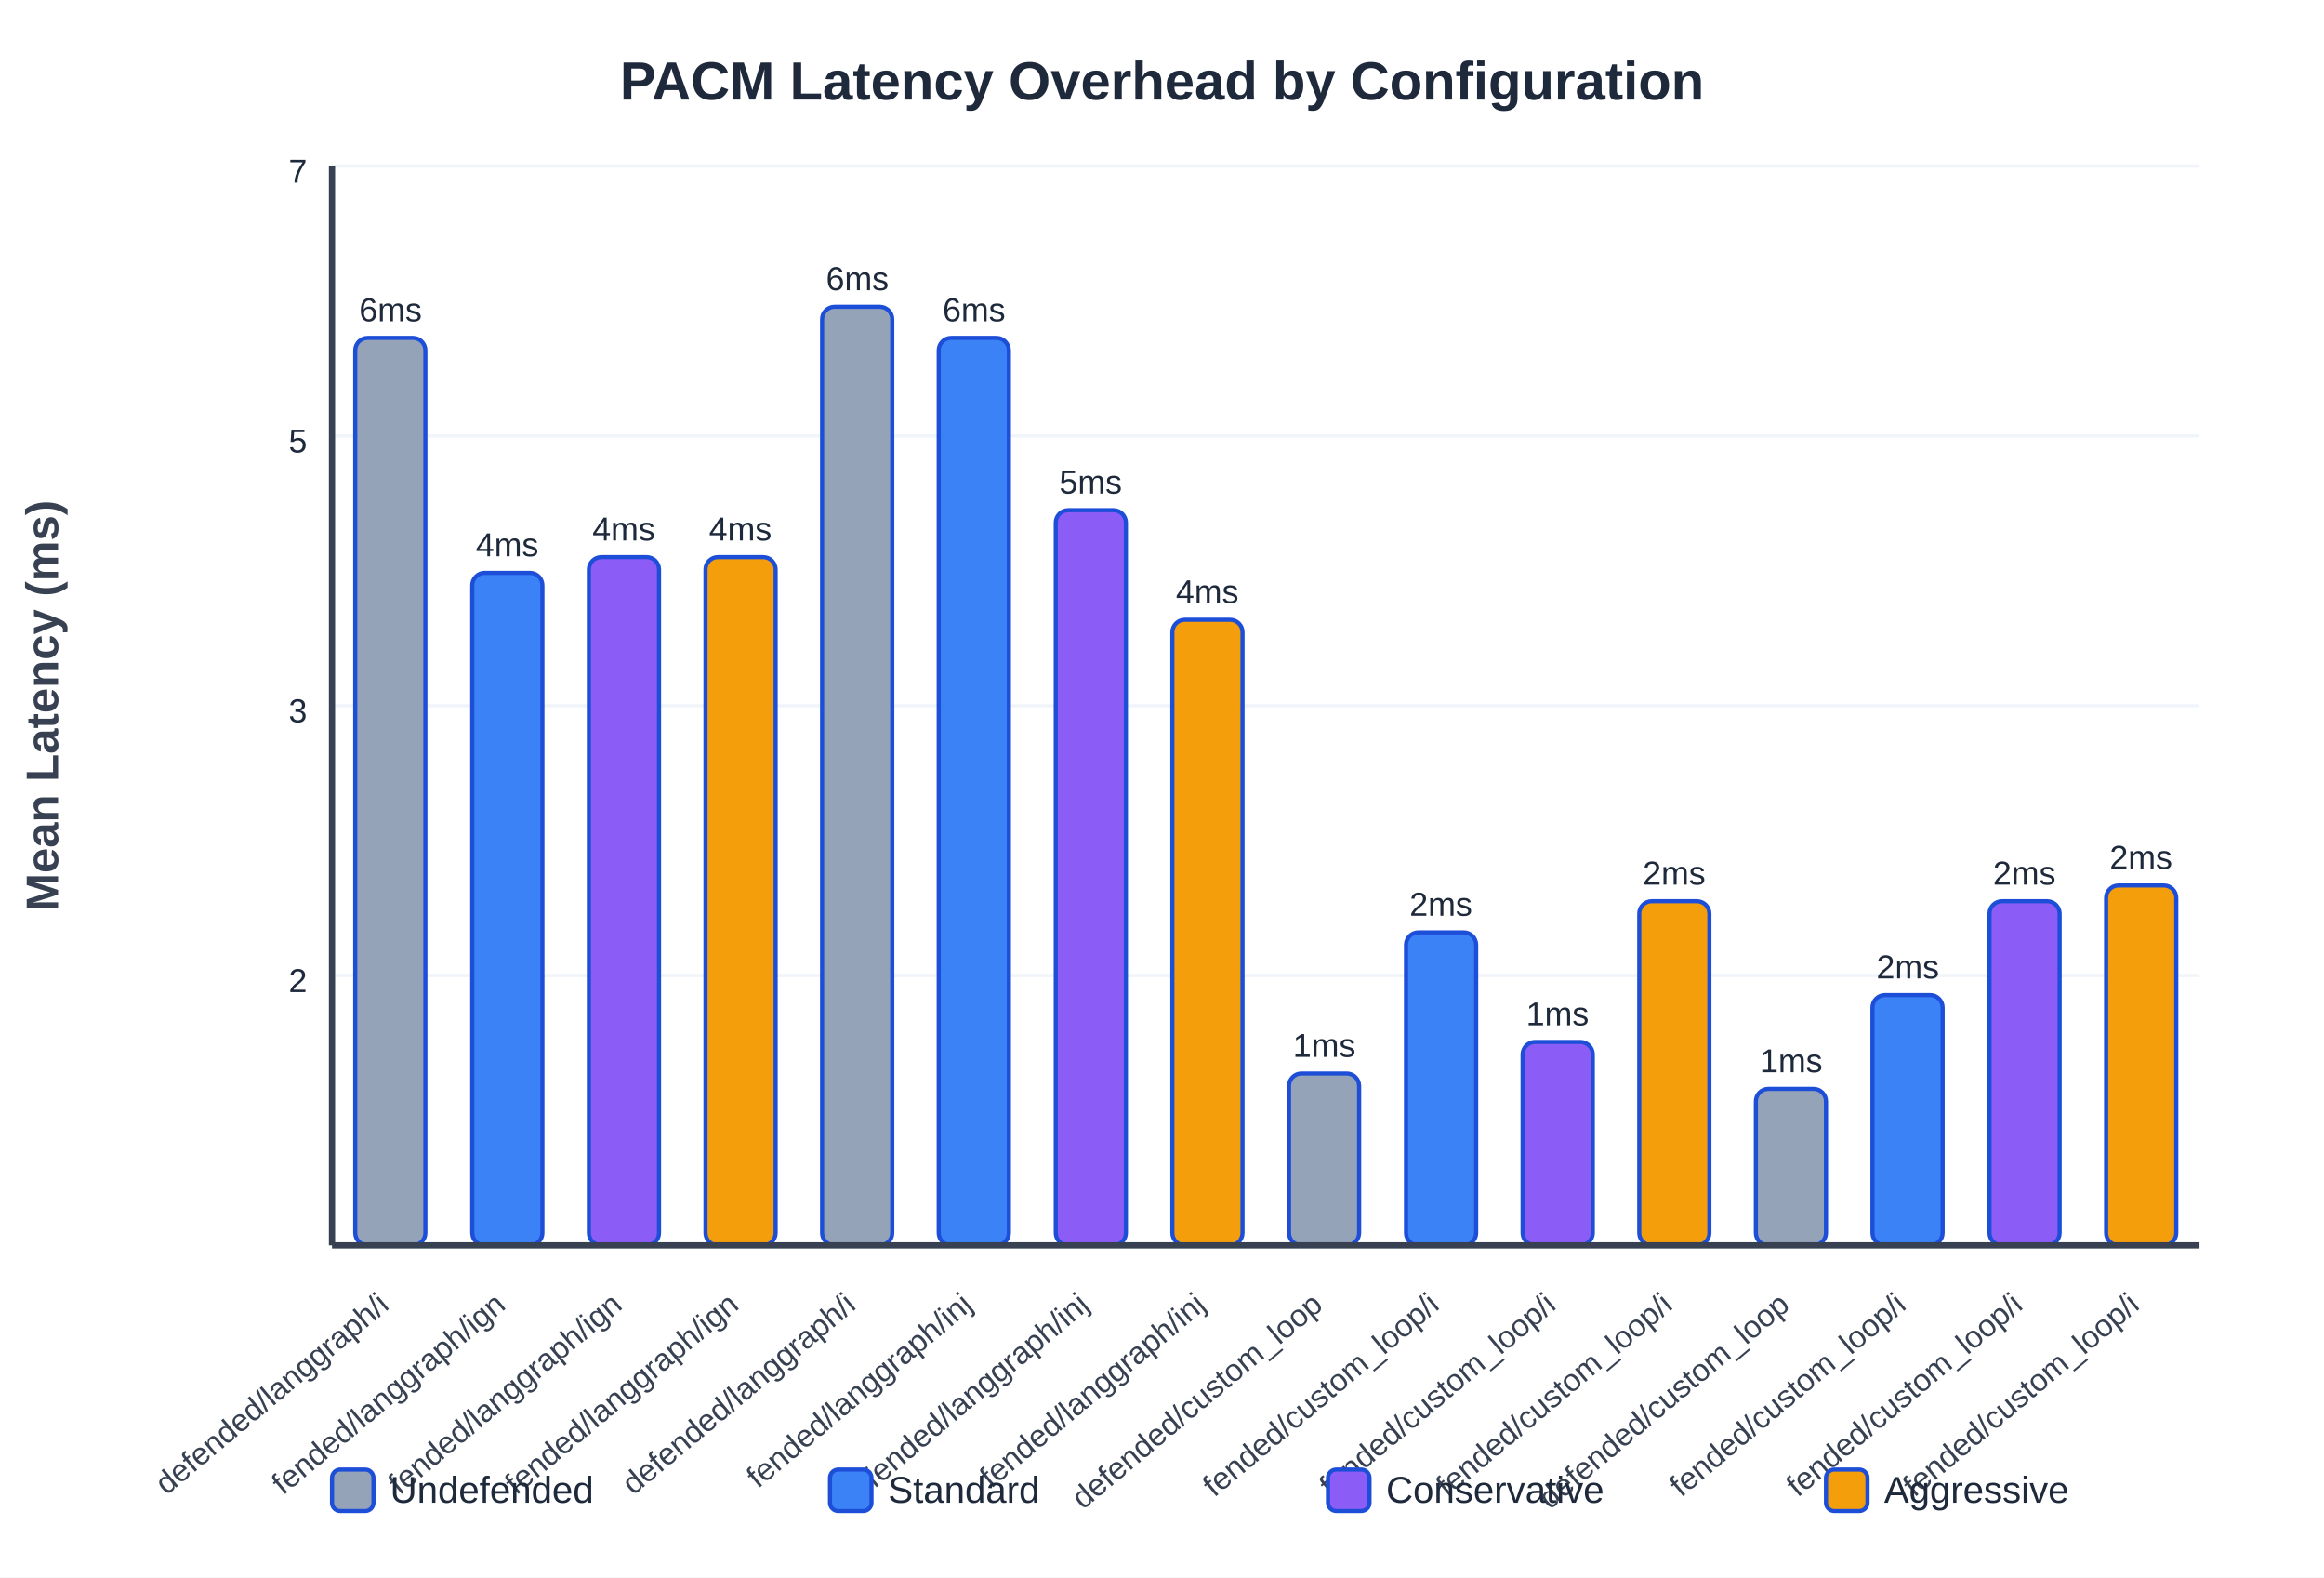
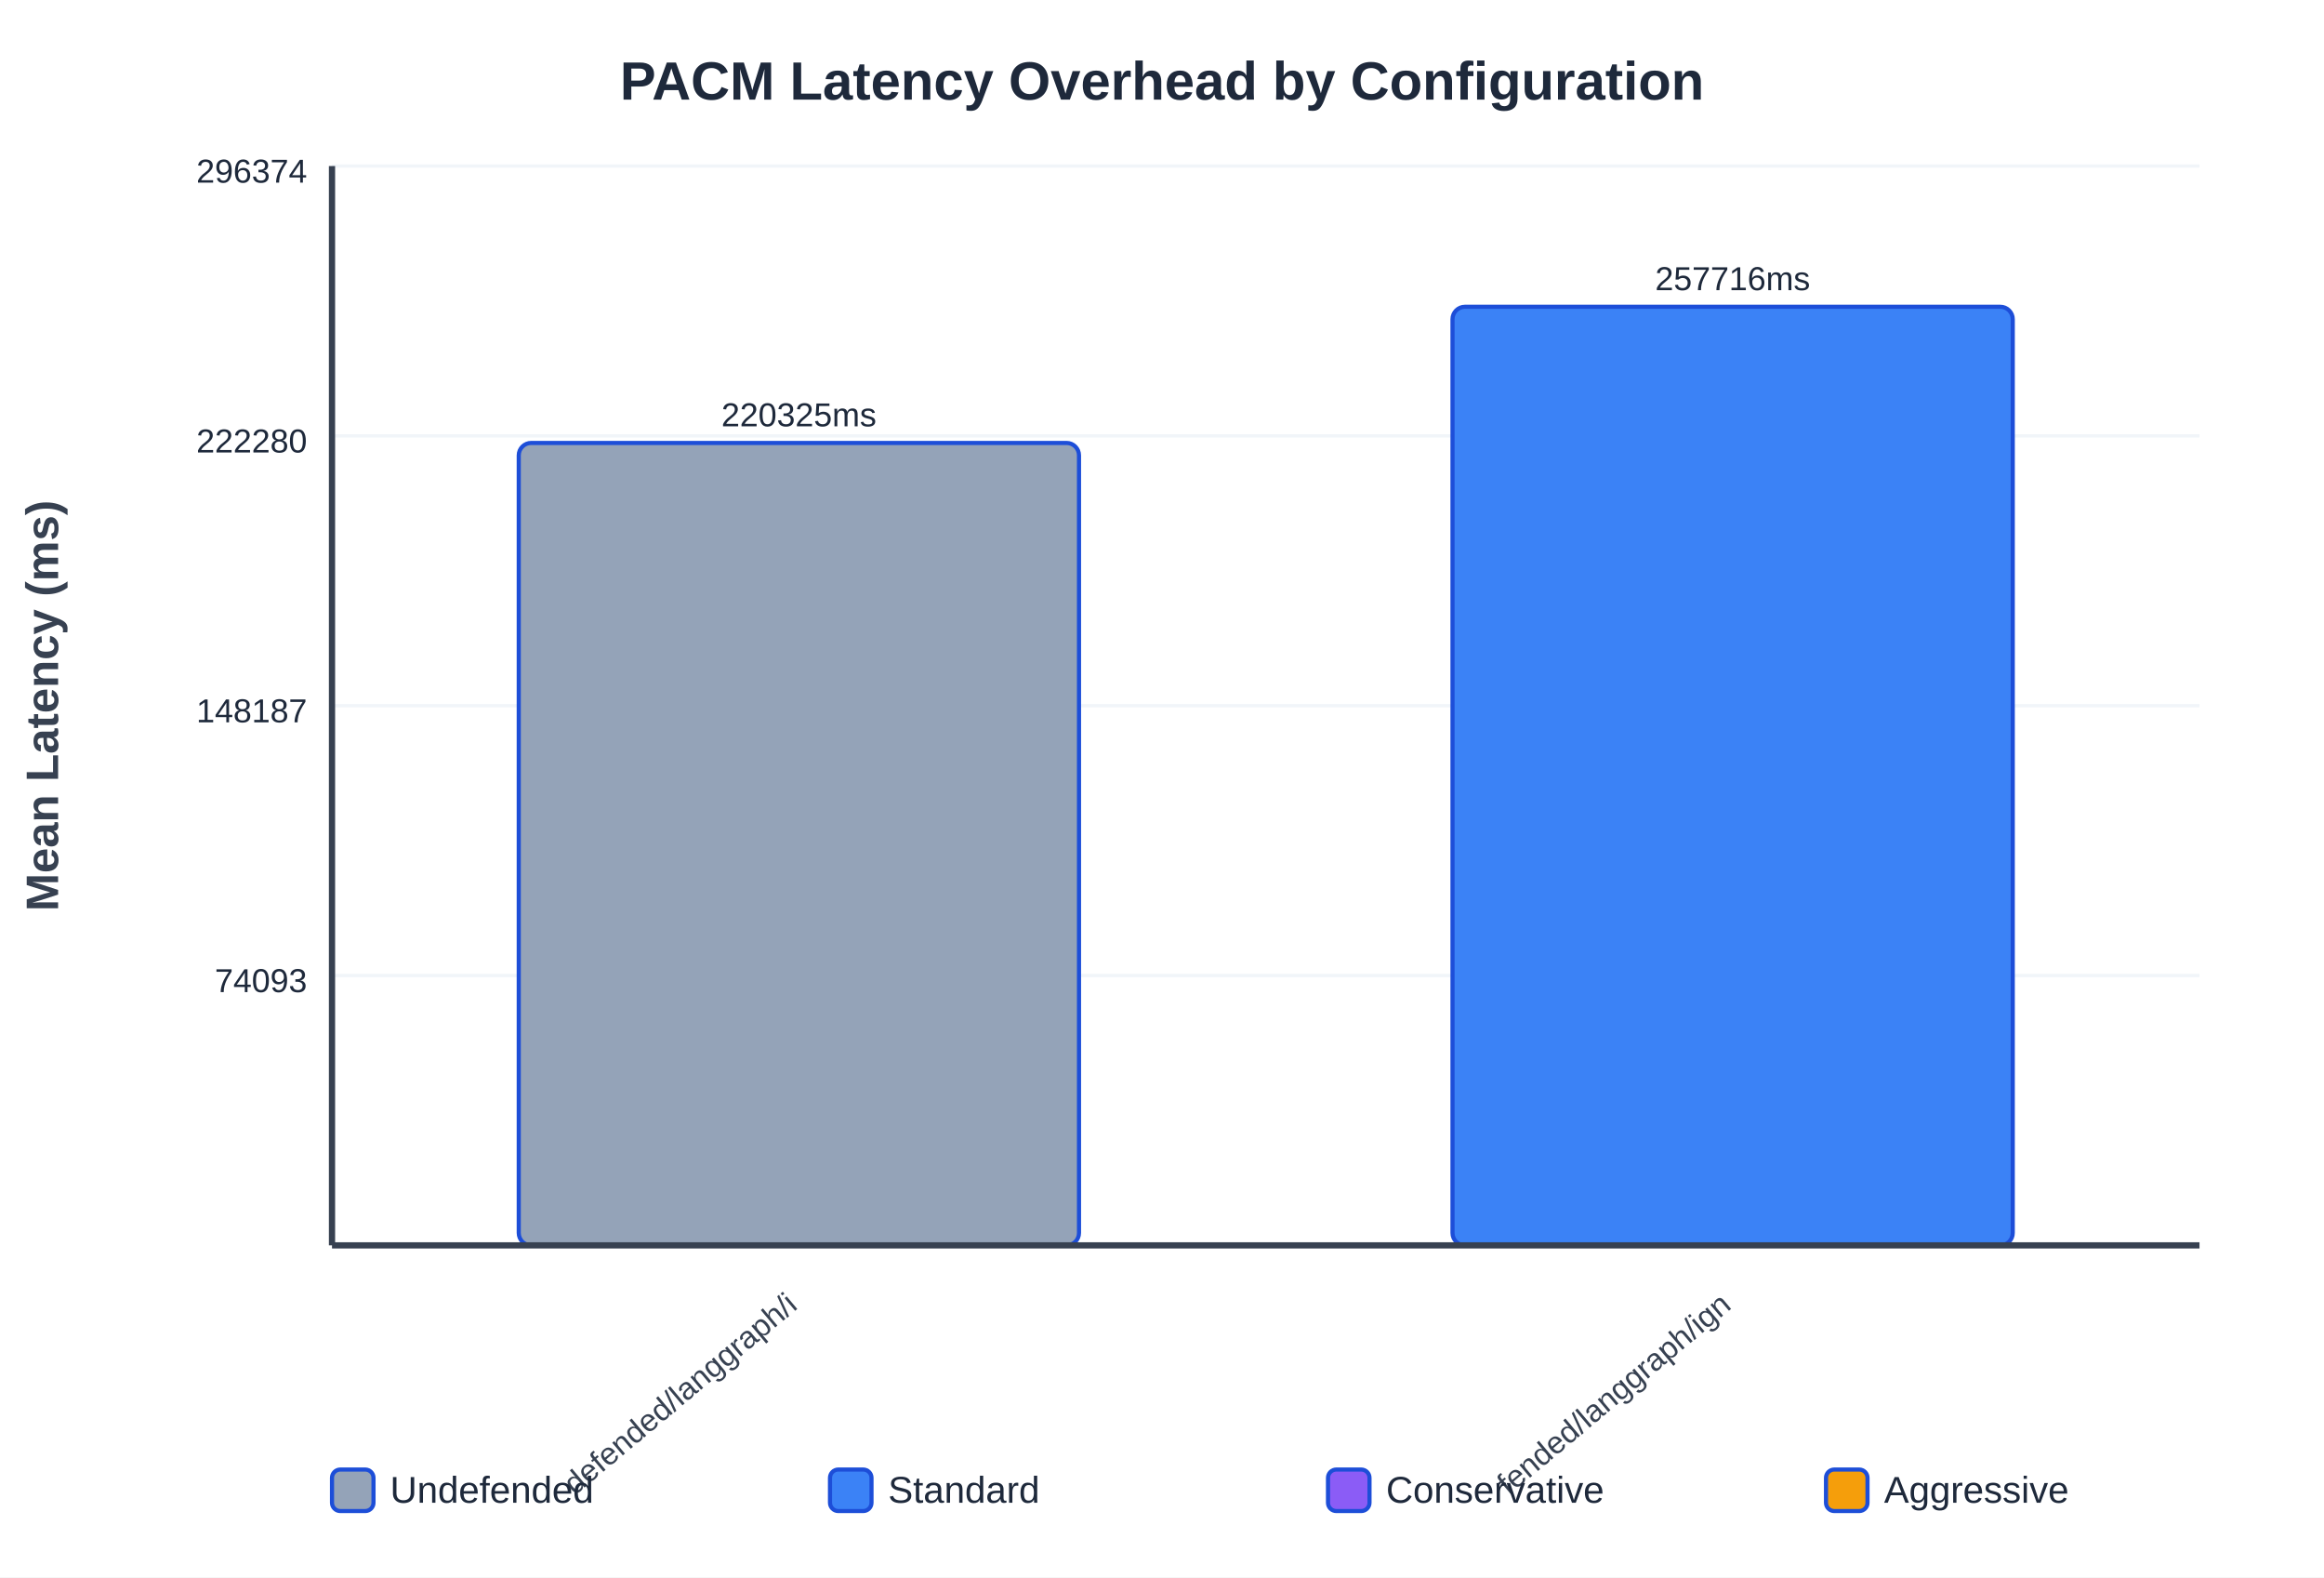
<svg xmlns="http://www.w3.org/2000/svg" width="560" height="380" viewBox="0 0 560 380" font-family="Arial, sans-serif">
  <rect x="0" y="0" width="560" height="380" fill="#ffffff" />
  <line x1="80.0" y1="235.0" x2="530.0" y2="235.0" stroke="#f1f5f9" stroke-width="0.8" />
-   <text x="74.0" y="239.0" font-size="8" text-anchor="end" fill="#1e293b">2</text>
+   <text x="74.0" y="239.0" font-size="8" text-anchor="end" fill="#1e293b">74093</text>
  <line x1="80.0" y1="170.0" x2="530.0" y2="170.0" stroke="#f1f5f9" stroke-width="0.8" />
-   <text x="74.0" y="174.0" font-size="8" text-anchor="end" fill="#1e293b">3</text>
+   <text x="74.0" y="174.0" font-size="8" text-anchor="end" fill="#1e293b">148187</text>
  <line x1="80.0" y1="105.0" x2="530.0" y2="105.0" stroke="#f1f5f9" stroke-width="0.8" />
-   <text x="74.0" y="109.0" font-size="8" text-anchor="end" fill="#1e293b">5</text>
+   <text x="74.0" y="109.0" font-size="8" text-anchor="end" fill="#1e293b">222280</text>
  <line x1="80.0" y1="40.0" x2="530.0" y2="40.0" stroke="#f1f5f9" stroke-width="0.8" />
-   <text x="74.0" y="44.0" font-size="8" text-anchor="end" fill="#1e293b">7</text>
-   <rect x="85.6" y="81.4" width="16.9" height="218.6" fill="#94a3b8" stroke="#1d4ed8" stroke-width="1" rx="3" />
-   <text x="94.1" y="77.4" font-size="8" text-anchor="middle" fill="#1e293b">6ms</text>
-   <text x="94.1" y="315" font-size="7.5" text-anchor="end" fill="#374151" transform="rotate(-40, 94.1, 315)">defended/langgraph/i</text>
-   <rect x="113.8" y="138.0" width="16.9" height="162.0" fill="#3b82f6" stroke="#1d4ed8" stroke-width="1" rx="3" />
-   <text x="122.2" y="134.0" font-size="8" text-anchor="middle" fill="#1e293b">4ms</text>
-   <text x="122.2" y="315" font-size="7.5" text-anchor="end" fill="#374151" transform="rotate(-40, 122.2, 315)">fended/langgraph/ign</text>
-   <rect x="141.9" y="134.2" width="16.9" height="165.8" fill="#8b5cf6" stroke="#1d4ed8" stroke-width="1" rx="3" />
-   <text x="150.3" y="130.2" font-size="8" text-anchor="middle" fill="#1e293b">4ms</text>
-   <text x="150.3" y="315" font-size="7.5" text-anchor="end" fill="#374151" transform="rotate(-40, 150.3, 315)">fended/langgraph/ign</text>
-   <rect x="170.0" y="134.2" width="16.9" height="165.8" fill="#f59e0b" stroke="#1d4ed8" stroke-width="1" rx="3" />
-   <text x="178.4" y="130.2" font-size="8" text-anchor="middle" fill="#1e293b">4ms</text>
-   <text x="178.4" y="315" font-size="7.5" text-anchor="end" fill="#374151" transform="rotate(-40, 178.4, 315)">fended/langgraph/ign</text>
-   <rect x="198.1" y="73.9" width="16.9" height="226.1" fill="#94a3b8" stroke="#1d4ed8" stroke-width="1" rx="3" />
-   <text x="206.6" y="69.9" font-size="8" text-anchor="middle" fill="#1e293b">6ms</text>
-   <text x="206.6" y="315" font-size="7.5" text-anchor="end" fill="#374151" transform="rotate(-40, 206.6, 315)">defended/langgraph/i</text>
-   <rect x="226.2" y="81.4" width="16.9" height="218.6" fill="#3b82f6" stroke="#1d4ed8" stroke-width="1" rx="3" />
-   <text x="234.7" y="77.4" font-size="8" text-anchor="middle" fill="#1e293b">6ms</text>
-   <text x="234.7" y="315" font-size="7.5" text-anchor="end" fill="#374151" transform="rotate(-40, 234.7, 315)">fended/langgraph/inj</text>
-   <rect x="254.4" y="122.9" width="16.9" height="177.1" fill="#8b5cf6" stroke="#1d4ed8" stroke-width="1" rx="3" />
-   <text x="262.8" y="118.9" font-size="8" text-anchor="middle" fill="#1e293b">5ms</text>
-   <text x="262.8" y="315" font-size="7.5" text-anchor="end" fill="#374151" transform="rotate(-40, 262.8, 315)">fended/langgraph/inj</text>
-   <rect x="282.5" y="149.3" width="16.9" height="150.7" fill="#f59e0b" stroke="#1d4ed8" stroke-width="1" rx="3" />
-   <text x="290.9" y="145.3" font-size="8" text-anchor="middle" fill="#1e293b">4ms</text>
-   <text x="290.9" y="315" font-size="7.5" text-anchor="end" fill="#374151" transform="rotate(-40, 290.9, 315)">fended/langgraph/inj</text>
-   <rect x="310.6" y="258.6" width="16.9" height="41.4" fill="#94a3b8" stroke="#1d4ed8" stroke-width="1" rx="3" />
-   <text x="319.1" y="254.6" font-size="8" text-anchor="middle" fill="#1e293b">1ms</text>
-   <text x="319.1" y="315" font-size="7.5" text-anchor="end" fill="#374151" transform="rotate(-40, 319.1, 315)">defended/custom_loop</text>
-   <rect x="338.8" y="224.6" width="16.9" height="75.4" fill="#3b82f6" stroke="#1d4ed8" stroke-width="1" rx="3" />
-   <text x="347.2" y="220.6" font-size="8" text-anchor="middle" fill="#1e293b">2ms</text>
-   <text x="347.2" y="315" font-size="7.5" text-anchor="end" fill="#374151" transform="rotate(-40, 347.2, 315)">fended/custom_loop/i</text>
-   <rect x="366.9" y="251.0" width="16.9" height="49.0" fill="#8b5cf6" stroke="#1d4ed8" stroke-width="1" rx="3" />
-   <text x="375.3" y="247.0" font-size="8" text-anchor="middle" fill="#1e293b">1ms</text>
-   <text x="375.3" y="315" font-size="7.5" text-anchor="end" fill="#374151" transform="rotate(-40, 375.3, 315)">fended/custom_loop/i</text>
-   <rect x="395.0" y="217.1" width="16.9" height="82.9" fill="#f59e0b" stroke="#1d4ed8" stroke-width="1" rx="3" />
-   <text x="403.4" y="213.1" font-size="8" text-anchor="middle" fill="#1e293b">2ms</text>
-   <text x="403.4" y="315" font-size="7.5" text-anchor="end" fill="#374151" transform="rotate(-40, 403.4, 315)">fended/custom_loop/i</text>
-   <rect x="423.1" y="262.3" width="16.9" height="37.7" fill="#94a3b8" stroke="#1d4ed8" stroke-width="1" rx="3" />
-   <text x="431.6" y="258.3" font-size="8" text-anchor="middle" fill="#1e293b">1ms</text>
-   <text x="431.6" y="315" font-size="7.5" text-anchor="end" fill="#374151" transform="rotate(-40, 431.6, 315)">defended/custom_loop</text>
-   <rect x="451.2" y="239.7" width="16.9" height="60.3" fill="#3b82f6" stroke="#1d4ed8" stroke-width="1" rx="3" />
-   <text x="459.7" y="235.7" font-size="8" text-anchor="middle" fill="#1e293b">2ms</text>
-   <text x="459.7" y="315" font-size="7.5" text-anchor="end" fill="#374151" transform="rotate(-40, 459.7, 315)">fended/custom_loop/i</text>
-   <rect x="479.4" y="217.1" width="16.9" height="82.9" fill="#8b5cf6" stroke="#1d4ed8" stroke-width="1" rx="3" />
-   <text x="487.8" y="213.1" font-size="8" text-anchor="middle" fill="#1e293b">2ms</text>
-   <text x="487.8" y="315" font-size="7.5" text-anchor="end" fill="#374151" transform="rotate(-40, 487.8, 315)">fended/custom_loop/i</text>
-   <rect x="507.5" y="213.3" width="16.9" height="86.7" fill="#f59e0b" stroke="#1d4ed8" stroke-width="1" rx="3" />
-   <text x="515.9" y="209.3" font-size="8" text-anchor="middle" fill="#1e293b">2ms</text>
-   <text x="515.9" y="315" font-size="7.5" text-anchor="end" fill="#374151" transform="rotate(-40, 515.9, 315)">fended/custom_loop/i</text>
+   <text x="74.0" y="44.0" font-size="8" text-anchor="end" fill="#1e293b">296374</text>
+   <rect x="125.0" y="106.7" width="135.0" height="193.3" fill="#94a3b8" stroke="#1d4ed8" stroke-width="1" rx="3" />
+   <text x="192.5" y="102.7" font-size="8" text-anchor="middle" fill="#1e293b">220325ms</text>
+   <text x="192.5" y="315" font-size="7.5" text-anchor="end" fill="#374151" transform="rotate(-40, 192.5, 315)">defended/langgraph/i</text>
+   <rect x="350.0" y="73.9" width="135.0" height="226.1" fill="#3b82f6" stroke="#1d4ed8" stroke-width="1" rx="3" />
+   <text x="417.5" y="69.9" font-size="8" text-anchor="middle" fill="#1e293b">257716ms</text>
+   <text x="417.5" y="315" font-size="7.5" text-anchor="end" fill="#374151" transform="rotate(-40, 417.5, 315)">fended/langgraph/ign</text>
  <line x1="80.0" y1="300.0" x2="530.0" y2="300.0" stroke="#374151" stroke-width="1.5" />
  <line x1="80.0" y1="300.0" x2="80.0" y2="40.0" stroke="#374151" stroke-width="1.5" />
  <text x="14" y="170.0" font-size="11" text-anchor="middle" fill="#374151" font-weight="bold" transform="rotate(-90, 14, 170.0)">Mean Latency (ms)</text>
  <text x="280.0" y="24.0" font-size="13" text-anchor="middle" fill="#1e293b" font-weight="bold">PACM Latency Overhead by Configuration</text>
  <rect x="80.0" y="354.0" width="10.0" height="10.0" fill="#94a3b8" stroke="#1d4ed8" stroke-width="1" rx="2" />
  <text x="94.0" y="362.0" font-size="9" text-anchor="start" fill="#1e293b">Undefended</text>
  <rect x="200.0" y="354.0" width="10.0" height="10.0" fill="#3b82f6" stroke="#1d4ed8" stroke-width="1" rx="2" />
  <text x="214.0" y="362.0" font-size="9" text-anchor="start" fill="#1e293b">Standard</text>
  <rect x="320.0" y="354.0" width="10.0" height="10.0" fill="#8b5cf6" stroke="#1d4ed8" stroke-width="1" rx="2" />
  <text x="334.0" y="362.0" font-size="9" text-anchor="start" fill="#1e293b">Conservative</text>
  <rect x="440.0" y="354.0" width="10.0" height="10.0" fill="#f59e0b" stroke="#1d4ed8" stroke-width="1" rx="2" />
  <text x="454.0" y="362.0" font-size="9" text-anchor="start" fill="#1e293b">Aggressive</text>
</svg>
